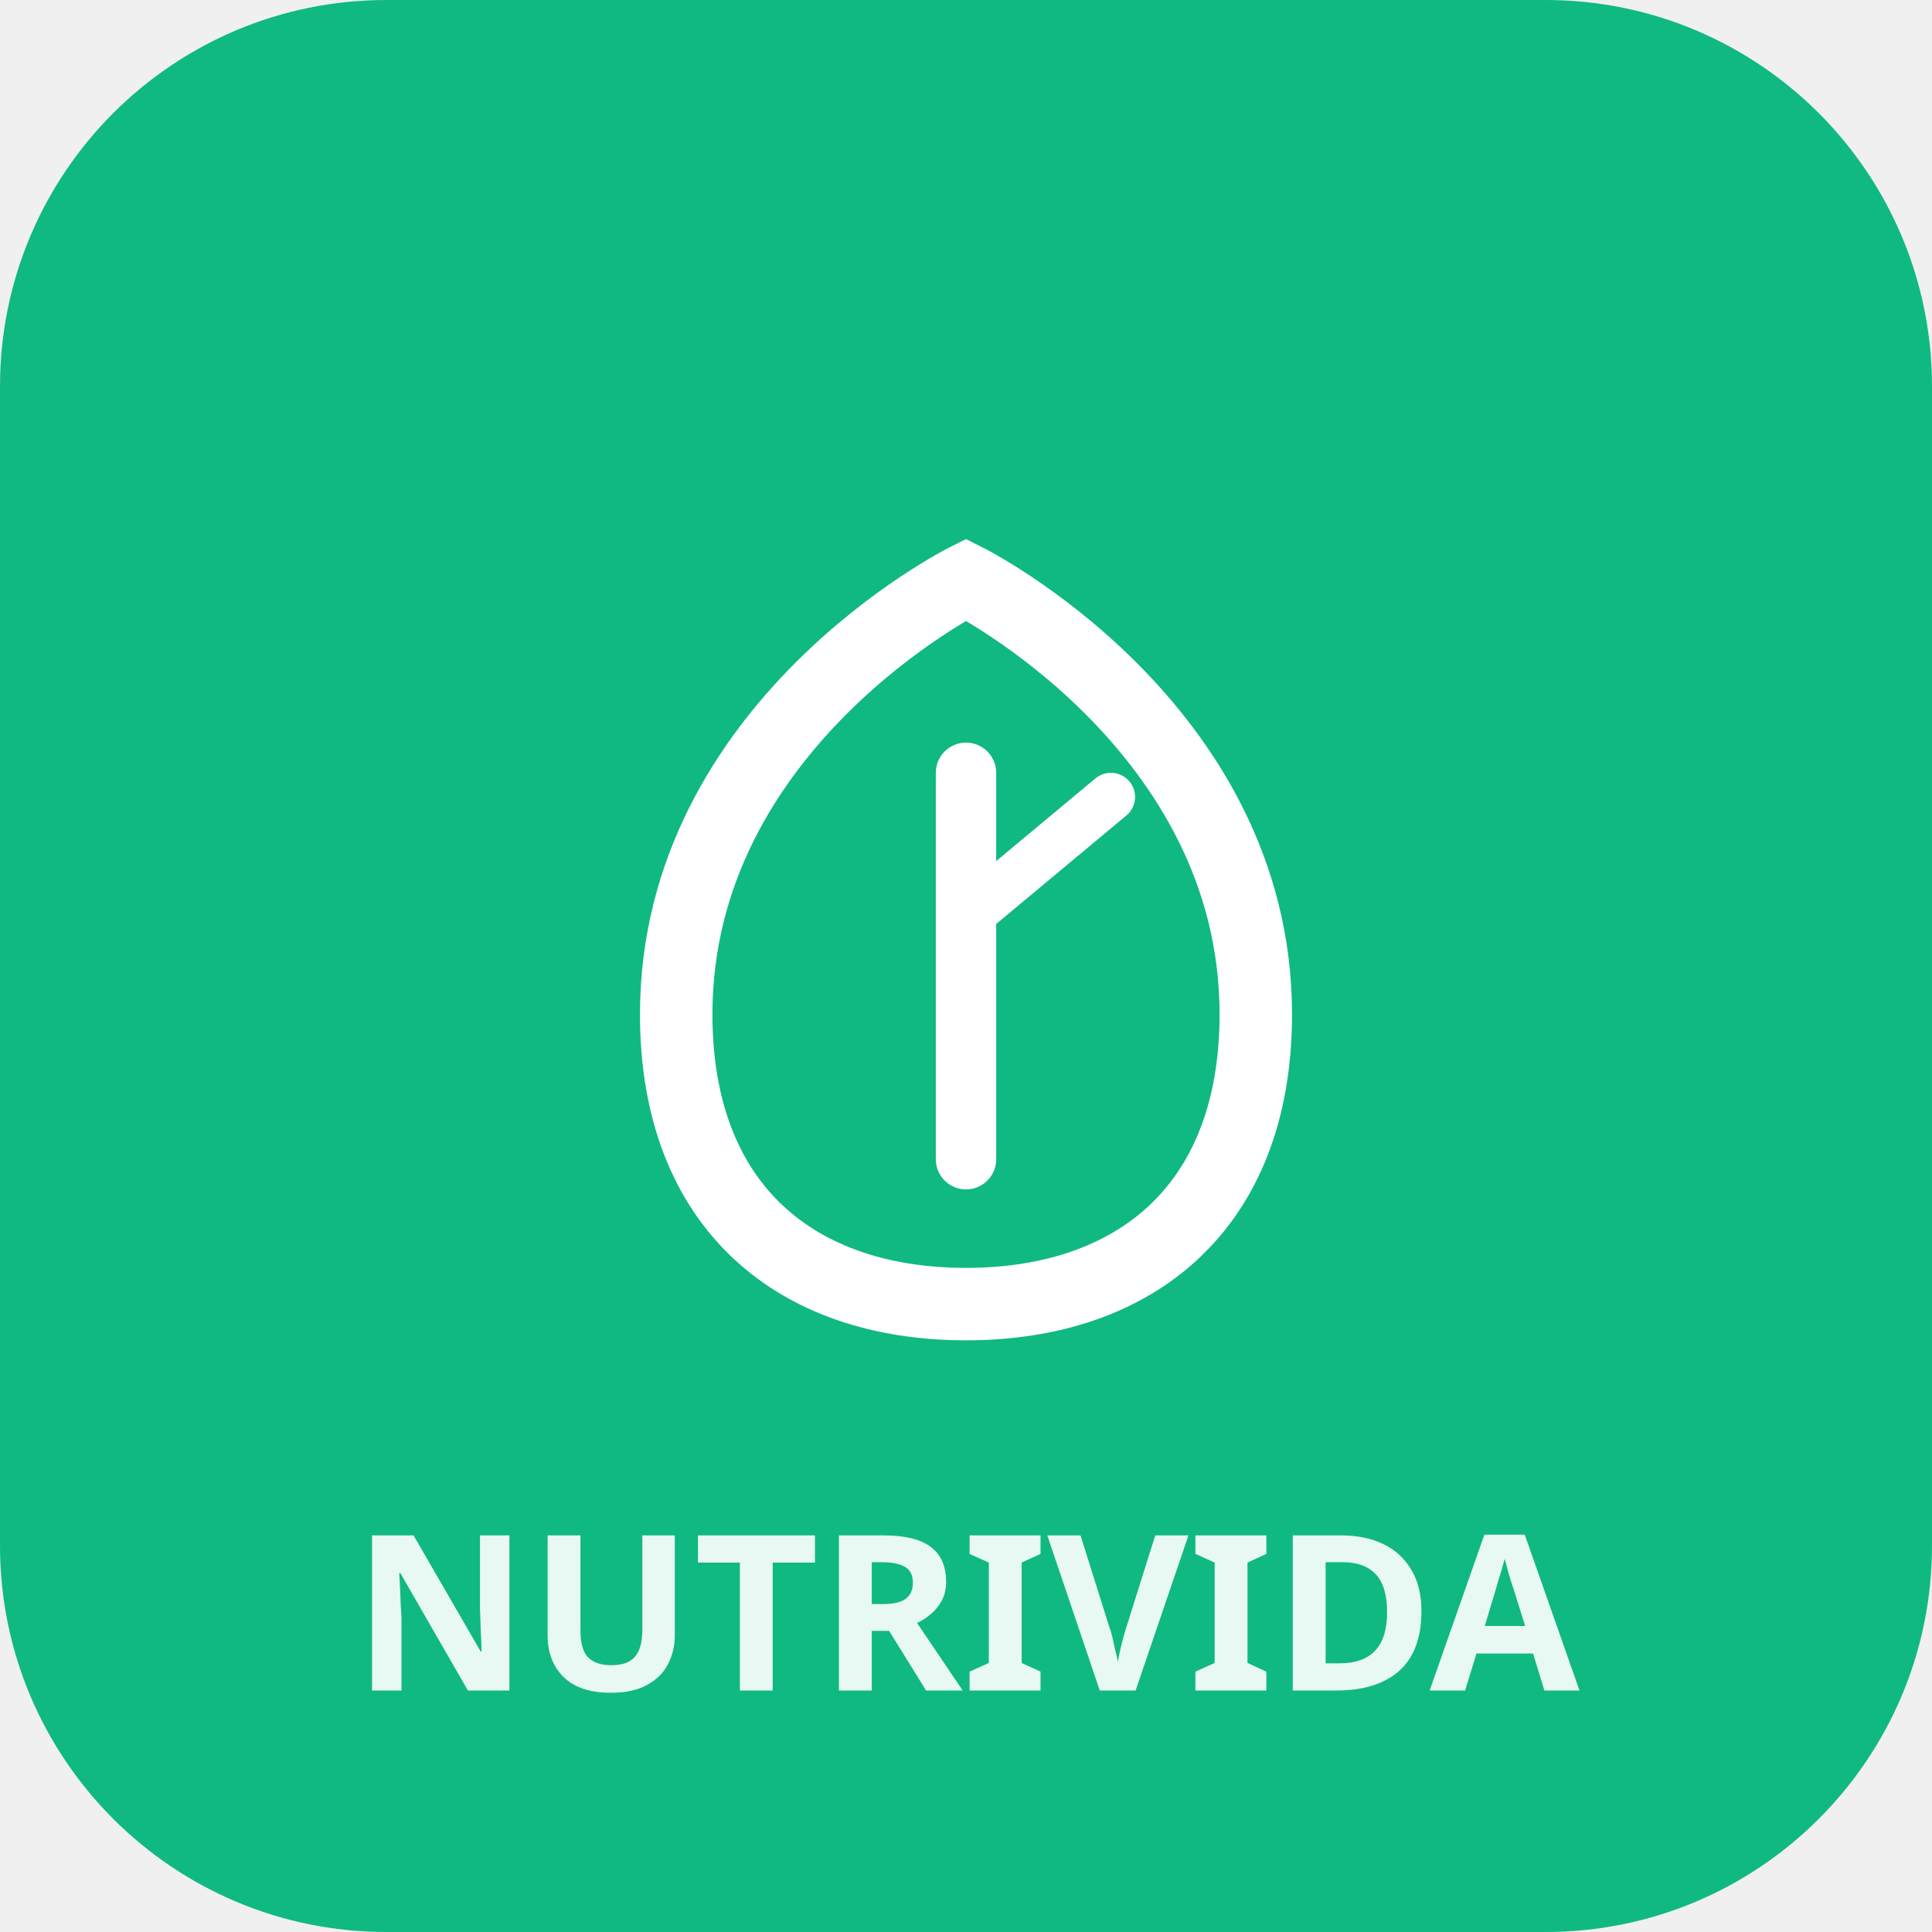
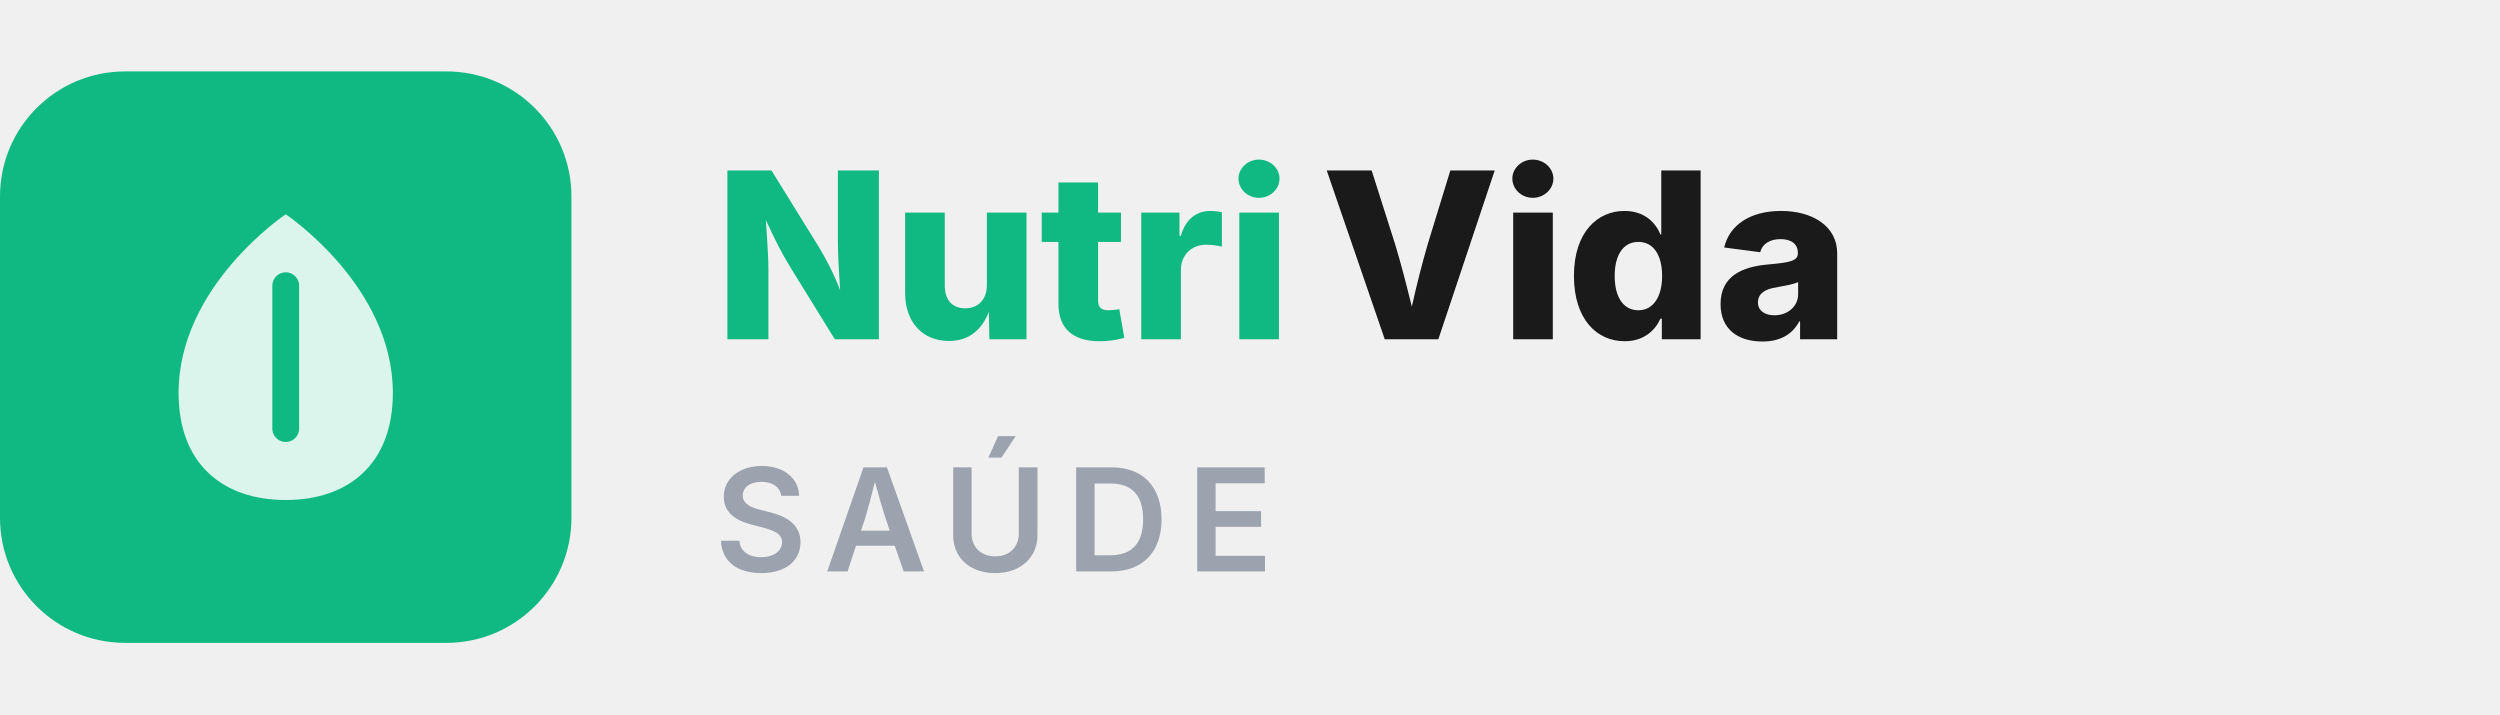
- <svg xmlns="http://www.w3.org/2000/svg" width="80" height="80" viewBox="0 0 80 80" fill="none">
-   <rect width="80" height="80" rx="16" fill="#10B981" />
-   <path d="M40 24 C40 24 28 30 28 42 C28 50 33 54 40 54 C47 54 52 50 52 42 C52 30 40 24 40 24Z" stroke="white" stroke-width="3" fill="none" />
-   <path d="M40 32 L40 48" stroke="white" stroke-width="2.5" stroke-linecap="round" />
-   <path d="M40 38 L46 33" stroke="white" stroke-width="2" stroke-linecap="round" />
-   <text x="40" y="70" text-anchor="middle" font-family="system-ui" font-size="9" font-weight="700" fill="white" opacity="0.9">NUTRIVIDA</text>
+ <svg xmlns="http://www.w3.org/2000/svg" width="140" height="40" viewBox="0 0 140 40" fill="none">
+   <rect x="0" y="4" width="32" height="32" rx="7" fill="#10B981" />
+   <path d="M16 12 C16 12 10 16 10 22 C10 26 12.5 28 16 28 C19.5 28 22 26 22 22 C22 16 16 12 16 12Z" fill="white" opacity="0.85" />
+   <path d="M16 16 L16 24" stroke="#10B981" stroke-width="1.5" stroke-linecap="round" />
+   <text x="40" y="19" font-family="system-ui, -apple-system, sans-serif" font-size="13" font-weight="800" fill="#10B981">Nutri</text>
+   <text x="74" y="19" font-family="system-ui, -apple-system, sans-serif" font-size="13" font-weight="800" fill="#1A1A1A">Vida</text>
+   <text x="40" y="32" font-family="system-ui, -apple-system, sans-serif" font-size="8" font-weight="600" fill="#9CA3AF" letter-spacing="1">SAÚDE</text>
</svg>
